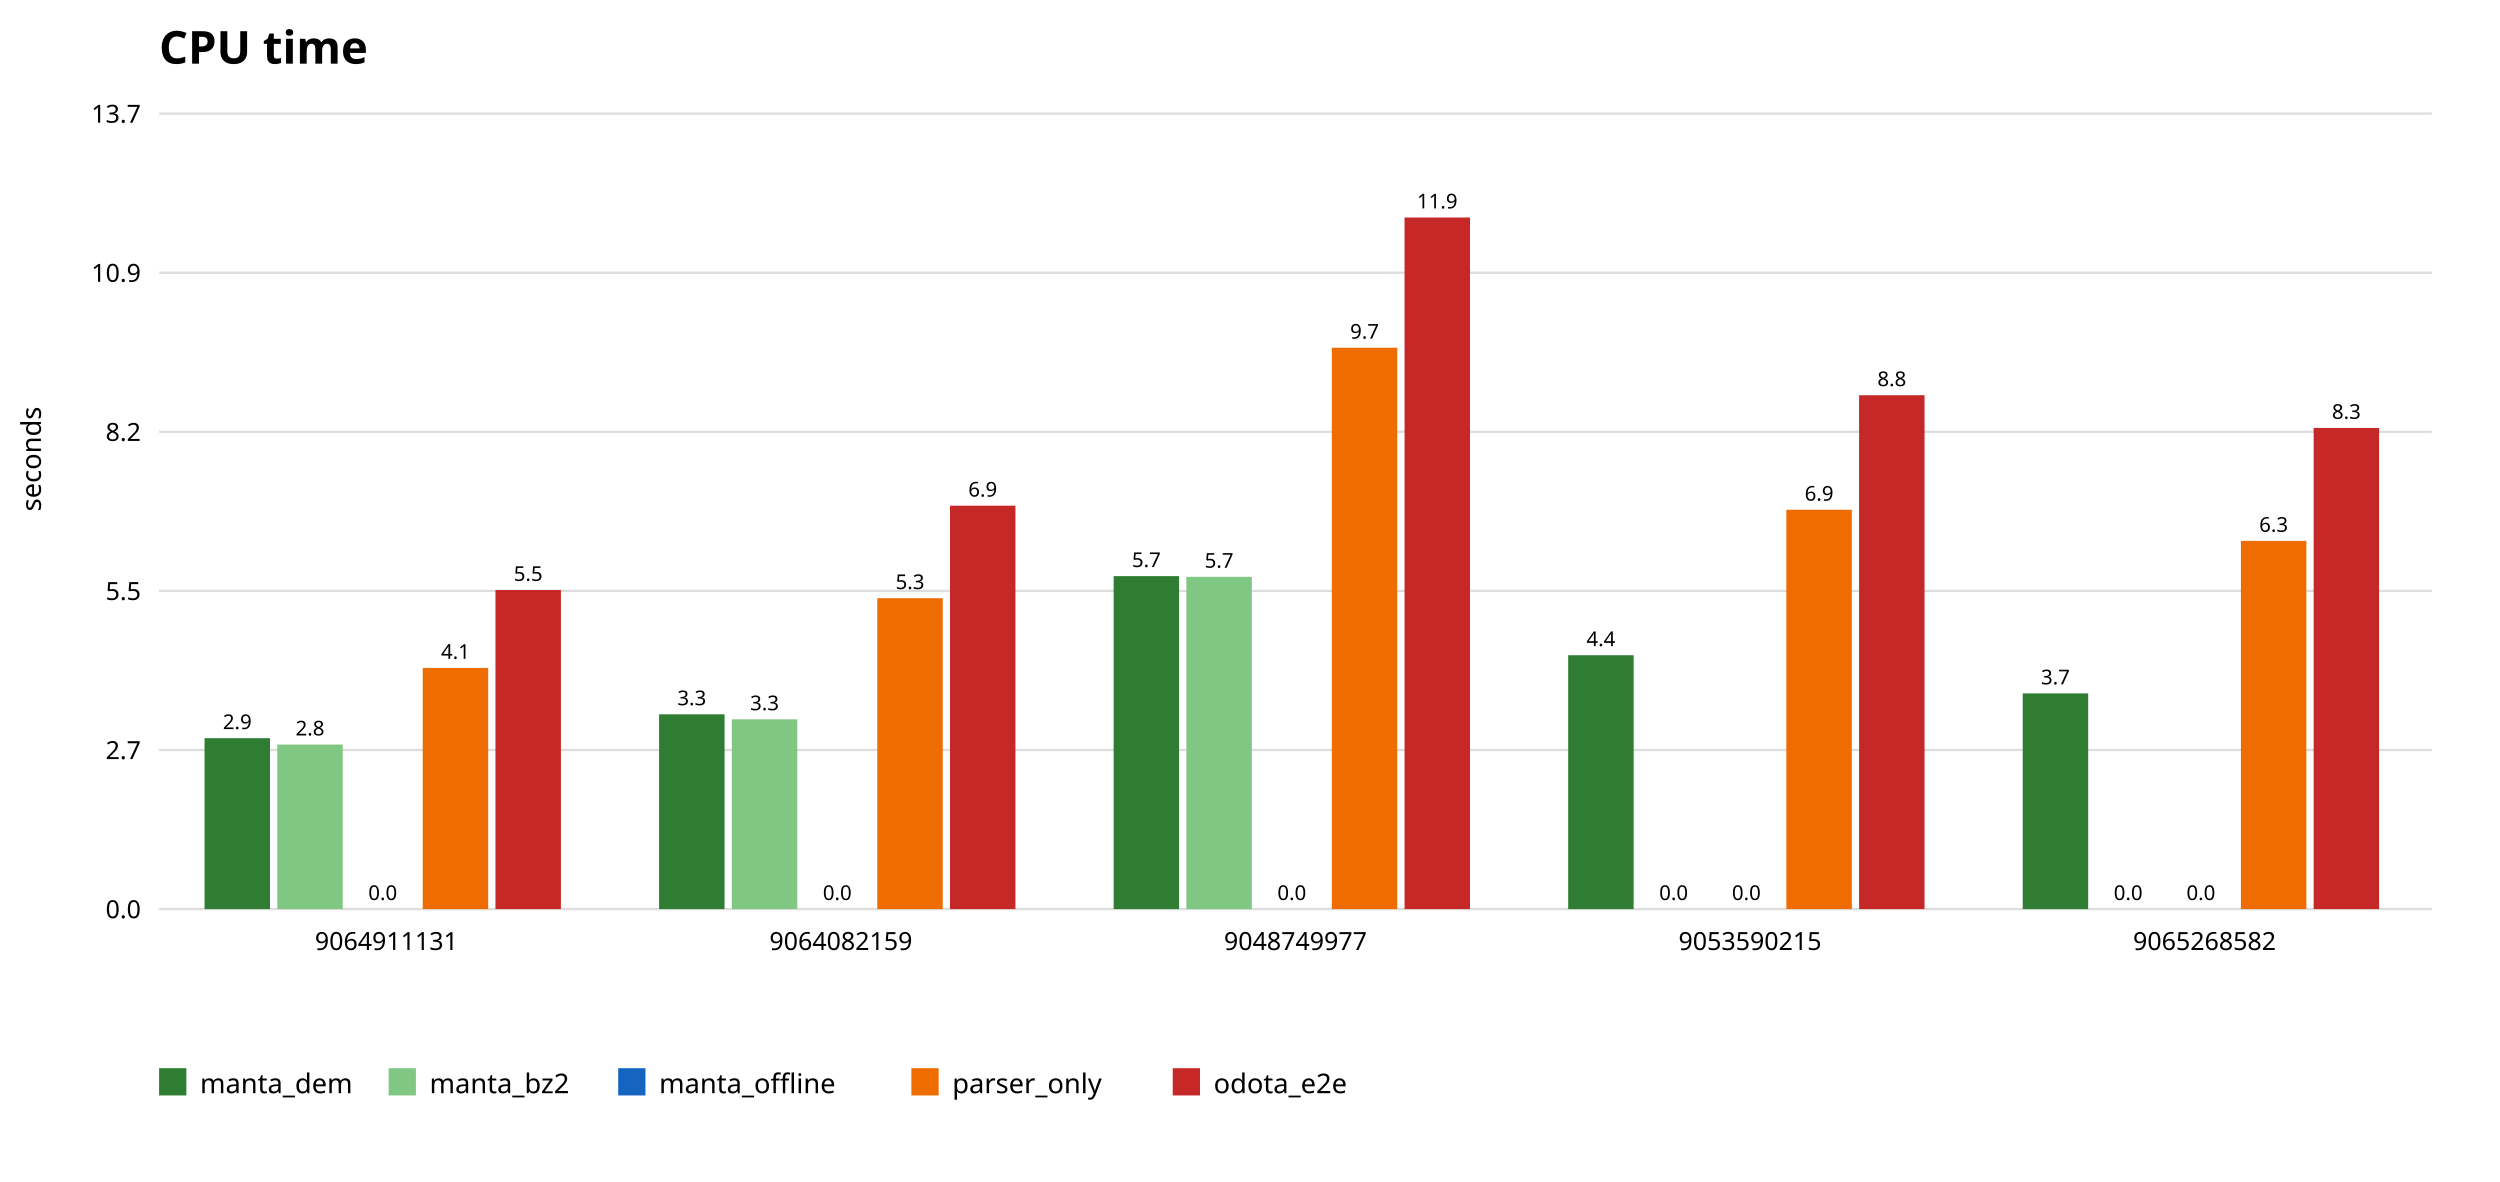
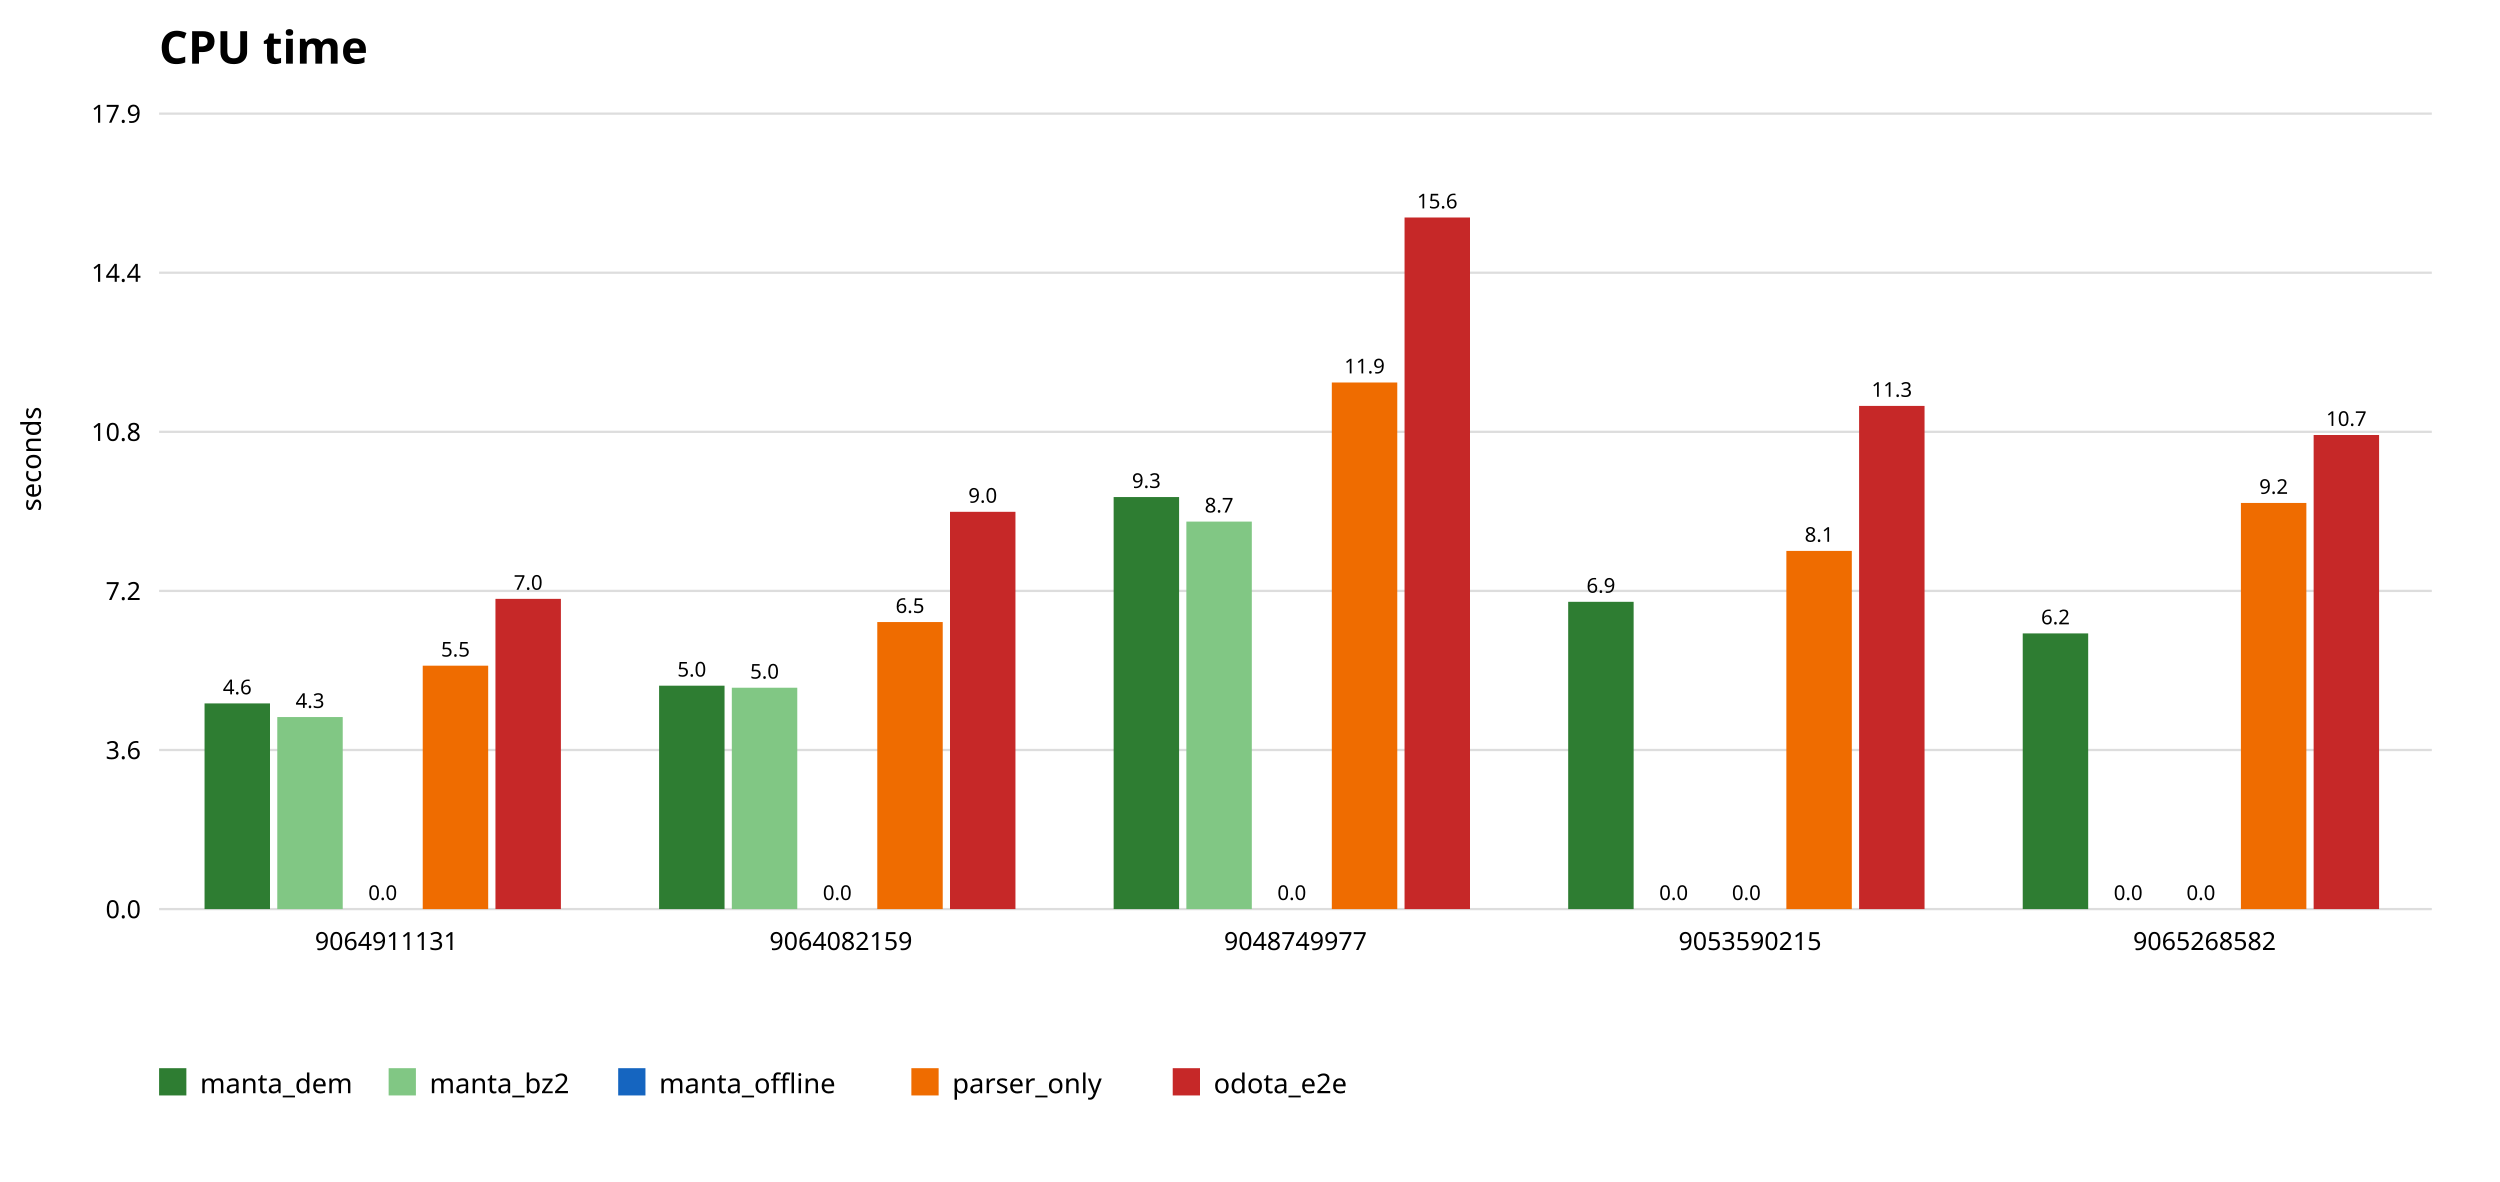
<svg xmlns="http://www.w3.org/2000/svg" width="1100" height="520" font-family="sans-serif">
  <text x="70" y="28" font-size="20" font-weight="bold">CPU time</text>
  <text x="18" y="225.0" transform="rotate(-90 18 225.0)" font-size="12">seconds</text>
  <line x1="70" y1="400.0" x2="1070" y2="400.0" stroke="#ddd" />
  <text x="62" y="404.0" text-anchor="end" font-size="11">0.0</text>
  <line x1="70" y1="330.0" x2="1070" y2="330.0" stroke="#ddd" />
-   <text x="62" y="334.0" text-anchor="end" font-size="11">2.7</text>
+   <text x="62" y="334.0" text-anchor="end" font-size="11">3.6</text>
  <line x1="70" y1="260.0" x2="1070" y2="260.0" stroke="#ddd" />
-   <text x="62" y="264.0" text-anchor="end" font-size="11">5.5</text>
+   <text x="62" y="264.0" text-anchor="end" font-size="11">7.2</text>
  <line x1="70" y1="190.0" x2="1070" y2="190.0" stroke="#ddd" />
-   <text x="62" y="194.0" text-anchor="end" font-size="11">8.2</text>
+   <text x="62" y="194.0" text-anchor="end" font-size="11">10.8</text>
  <line x1="70" y1="120.0" x2="1070" y2="120.0" stroke="#ddd" />
-   <text x="62" y="124.0" text-anchor="end" font-size="11">10.9</text>
+   <text x="62" y="124.0" text-anchor="end" font-size="11">14.4</text>
  <line x1="70" y1="50.0" x2="1070" y2="50.0" stroke="#ddd" />
-   <text x="62" y="54.0" text-anchor="end" font-size="11">13.7</text>
-   <rect x="90.0" y="324.8" width="28.8" height="75.2" fill="#2e7d32" />
-   <text x="104.4" y="320.8" text-anchor="middle" font-size="9">2.9</text>
-   <rect x="122.0" y="327.6" width="28.8" height="72.4" fill="#81c784" />
-   <text x="136.4" y="323.6" text-anchor="middle" font-size="9">2.8</text>
+   <text x="62" y="54.0" text-anchor="end" font-size="11">17.9</text>
+   <rect x="90.0" y="309.5" width="28.8" height="90.5" fill="#2e7d32" />
+   <text x="104.4" y="305.5" text-anchor="middle" font-size="9">4.6</text>
+   <rect x="122.0" y="315.5" width="28.8" height="84.5" fill="#81c784" />
+   <text x="136.4" y="311.5" text-anchor="middle" font-size="9">4.3</text>
  <rect x="154.0" y="400.0" width="28.8" height="0.0" fill="#1565c0" />
  <text x="168.4" y="396.0" text-anchor="middle" font-size="9">0.0</text>
-   <rect x="186.0" y="293.9" width="28.8" height="106.1" fill="#ef6c00" />
-   <text x="200.4" y="289.9" text-anchor="middle" font-size="9">4.1</text>
-   <rect x="218.0" y="259.6" width="28.8" height="140.4" fill="#c62828" />
-   <text x="232.4" y="255.6" text-anchor="middle" font-size="9">5.5</text>
+   <rect x="186.0" y="292.9" width="28.8" height="107.1" fill="#ef6c00" />
+   <text x="200.4" y="288.9" text-anchor="middle" font-size="9">5.5</text>
+   <rect x="218.0" y="263.5" width="28.8" height="136.5" fill="#c62828" />
+   <text x="232.4" y="259.5" text-anchor="middle" font-size="9">7.0</text>
  <text x="170.0" y="418" text-anchor="middle" font-size="11">9064911131</text>
-   <rect x="290.0" y="314.3" width="28.8" height="85.7" fill="#2e7d32" />
-   <text x="304.4" y="310.3" text-anchor="middle" font-size="9">3.3</text>
-   <rect x="322.0" y="316.5" width="28.8" height="83.5" fill="#81c784" />
-   <text x="336.4" y="312.5" text-anchor="middle" font-size="9">3.3</text>
+   <rect x="290.0" y="301.7" width="28.8" height="98.3" fill="#2e7d32" />
+   <text x="304.4" y="297.7" text-anchor="middle" font-size="9">5.0</text>
+   <rect x="322.0" y="302.6" width="28.8" height="97.4" fill="#81c784" />
+   <text x="336.4" y="298.6" text-anchor="middle" font-size="9">5.0</text>
  <rect x="354.0" y="400.0" width="28.8" height="0.0" fill="#1565c0" />
  <text x="368.4" y="396.0" text-anchor="middle" font-size="9">0.0</text>
-   <rect x="386.0" y="263.2" width="28.8" height="136.8" fill="#ef6c00" />
-   <text x="400.4" y="259.2" text-anchor="middle" font-size="9">5.3</text>
-   <rect x="418.0" y="222.5" width="28.8" height="177.5" fill="#c62828" />
-   <text x="432.4" y="218.5" text-anchor="middle" font-size="9">6.9</text>
+   <rect x="386.0" y="273.7" width="28.8" height="126.3" fill="#ef6c00" />
+   <text x="400.4" y="269.7" text-anchor="middle" font-size="9">6.5</text>
+   <rect x="418.0" y="225.2" width="28.8" height="174.8" fill="#c62828" />
+   <text x="432.4" y="221.2" text-anchor="middle" font-size="9">9.0</text>
  <text x="370.0" y="418" text-anchor="middle" font-size="11">9064082159</text>
-   <rect x="490.0" y="253.5" width="28.8" height="146.5" fill="#2e7d32" />
-   <text x="504.4" y="249.5" text-anchor="middle" font-size="9">5.7</text>
-   <rect x="522.0" y="253.8" width="28.8" height="146.2" fill="#81c784" />
-   <text x="536.4" y="249.8" text-anchor="middle" font-size="9">5.7</text>
+   <rect x="490.0" y="218.7" width="28.8" height="181.3" fill="#2e7d32" />
+   <text x="504.4" y="214.7" text-anchor="middle" font-size="9">9.3</text>
+   <rect x="522.0" y="229.5" width="28.8" height="170.5" fill="#81c784" />
+   <text x="536.4" y="225.5" text-anchor="middle" font-size="9">8.7</text>
  <rect x="554.0" y="400.0" width="28.8" height="0.0" fill="#1565c0" />
  <text x="568.4" y="396.0" text-anchor="middle" font-size="9">0.0</text>
-   <rect x="586.0" y="153.0" width="28.8" height="247.0" fill="#ef6c00" />
-   <text x="600.4" y="149.0" text-anchor="middle" font-size="9">9.7</text>
+   <rect x="586.0" y="168.3" width="28.8" height="231.7" fill="#ef6c00" />
+   <text x="600.4" y="164.3" text-anchor="middle" font-size="9">11.9</text>
  <rect x="618.0" y="95.7" width="28.8" height="304.3" fill="#c62828" />
-   <text x="632.4" y="91.7" text-anchor="middle" font-size="9">11.9</text>
+   <text x="632.4" y="91.7" text-anchor="middle" font-size="9">15.6</text>
  <text x="570.0" y="418" text-anchor="middle" font-size="11">9048749977</text>
-   <rect x="690.0" y="288.3" width="28.8" height="111.7" fill="#2e7d32" />
-   <text x="704.4" y="284.3" text-anchor="middle" font-size="9">4.4</text>
+   <rect x="690.0" y="264.8" width="28.8" height="135.2" fill="#2e7d32" />
+   <text x="704.4" y="260.8" text-anchor="middle" font-size="9">6.9</text>
  <rect x="722.0" y="400.0" width="28.8" height="0.0" fill="#81c784" />
  <text x="736.4" y="396.0" text-anchor="middle" font-size="9">0.0</text>
  <rect x="754.0" y="400.0" width="28.8" height="0.0" fill="#1565c0" />
  <text x="768.4" y="396.0" text-anchor="middle" font-size="9">0.0</text>
-   <rect x="786.0" y="224.3" width="28.8" height="175.7" fill="#ef6c00" />
-   <text x="800.4" y="220.3" text-anchor="middle" font-size="9">6.9</text>
-   <rect x="818.0" y="173.9" width="28.8" height="226.1" fill="#c62828" />
-   <text x="832.4" y="169.9" text-anchor="middle" font-size="9">8.8</text>
+   <rect x="786.0" y="242.4" width="28.8" height="157.6" fill="#ef6c00" />
+   <text x="800.4" y="238.4" text-anchor="middle" font-size="9">8.1</text>
+   <rect x="818.0" y="178.6" width="28.8" height="221.4" fill="#c62828" />
+   <text x="832.4" y="174.6" text-anchor="middle" font-size="9">11.3</text>
  <text x="770.0" y="418" text-anchor="middle" font-size="11">9053590215</text>
-   <rect x="890.0" y="305.1" width="28.8" height="94.9" fill="#2e7d32" />
-   <text x="904.4" y="301.1" text-anchor="middle" font-size="9">3.7</text>
+   <rect x="890.0" y="278.7" width="28.8" height="121.3" fill="#2e7d32" />
+   <text x="904.4" y="274.7" text-anchor="middle" font-size="9">6.2</text>
  <rect x="922.0" y="400.0" width="28.8" height="0.0" fill="#81c784" />
  <text x="936.4" y="396.0" text-anchor="middle" font-size="9">0.0</text>
  <rect x="954.0" y="400.0" width="28.8" height="0.0" fill="#1565c0" />
  <text x="968.4" y="396.0" text-anchor="middle" font-size="9">0.0</text>
-   <rect x="986.0" y="238.0" width="28.8" height="162.0" fill="#ef6c00" />
-   <text x="1000.4" y="234.0" text-anchor="middle" font-size="9">6.3</text>
-   <rect x="1018.0" y="188.3" width="28.8" height="211.7" fill="#c62828" />
-   <text x="1032.4" y="184.3" text-anchor="middle" font-size="9">8.3</text>
+   <rect x="986.0" y="221.3" width="28.8" height="178.7" fill="#ef6c00" />
+   <text x="1000.4" y="217.3" text-anchor="middle" font-size="9">9.2</text>
+   <rect x="1018.0" y="191.4" width="28.8" height="208.6" fill="#c62828" />
+   <text x="1032.4" y="187.4" text-anchor="middle" font-size="9">10.7</text>
  <text x="970.0" y="418" text-anchor="middle" font-size="11">9065268582</text>
  <rect x="70" y="470" width="12" height="12" fill="#2e7d32" />
  <text x="88" y="481" font-size="12">manta_dem</text>
  <rect x="171" y="470" width="12" height="12" fill="#81c784" />
  <text x="189" y="481" font-size="12">manta_bz2</text>
  <rect x="272" y="470" width="12" height="12" fill="#1565c0" />
  <text x="290" y="481" font-size="12">manta_offline</text>
  <rect x="401" y="470" width="12" height="12" fill="#ef6c00" />
  <text x="419" y="481" font-size="12">parser_only</text>
  <rect x="516" y="470" width="12" height="12" fill="#c62828" />
  <text x="534" y="481" font-size="12">odota_e2e</text>
</svg>
